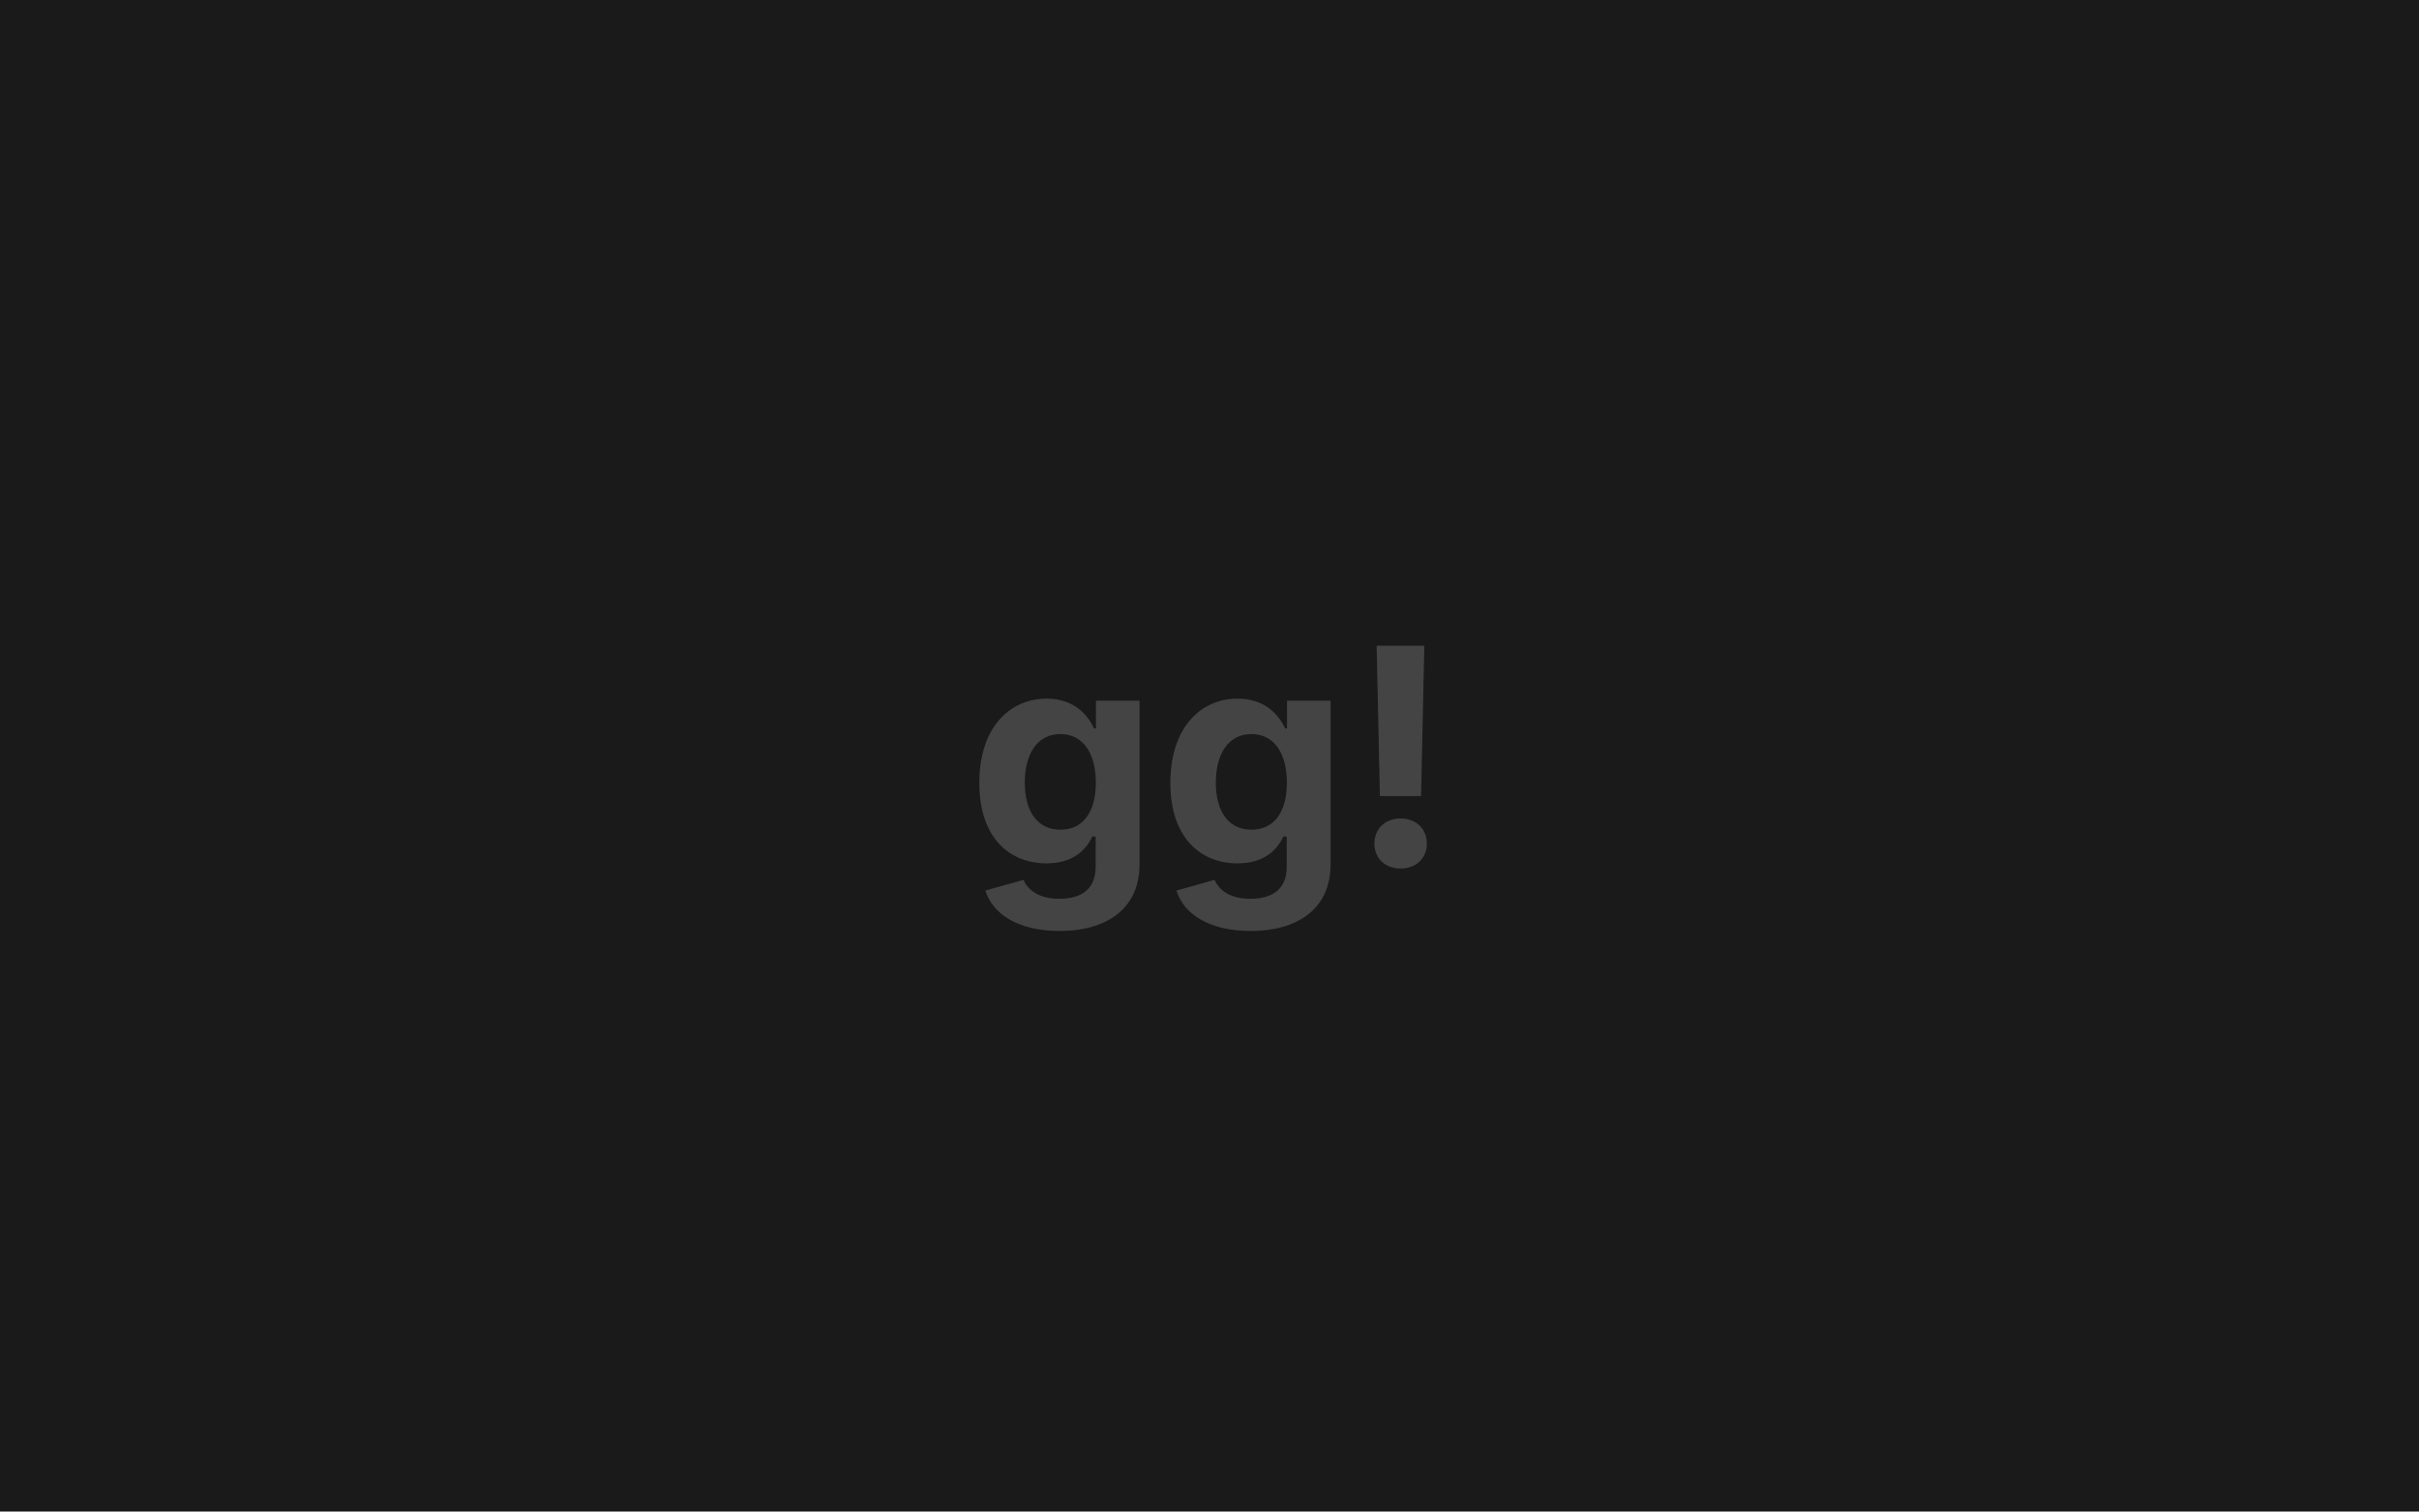
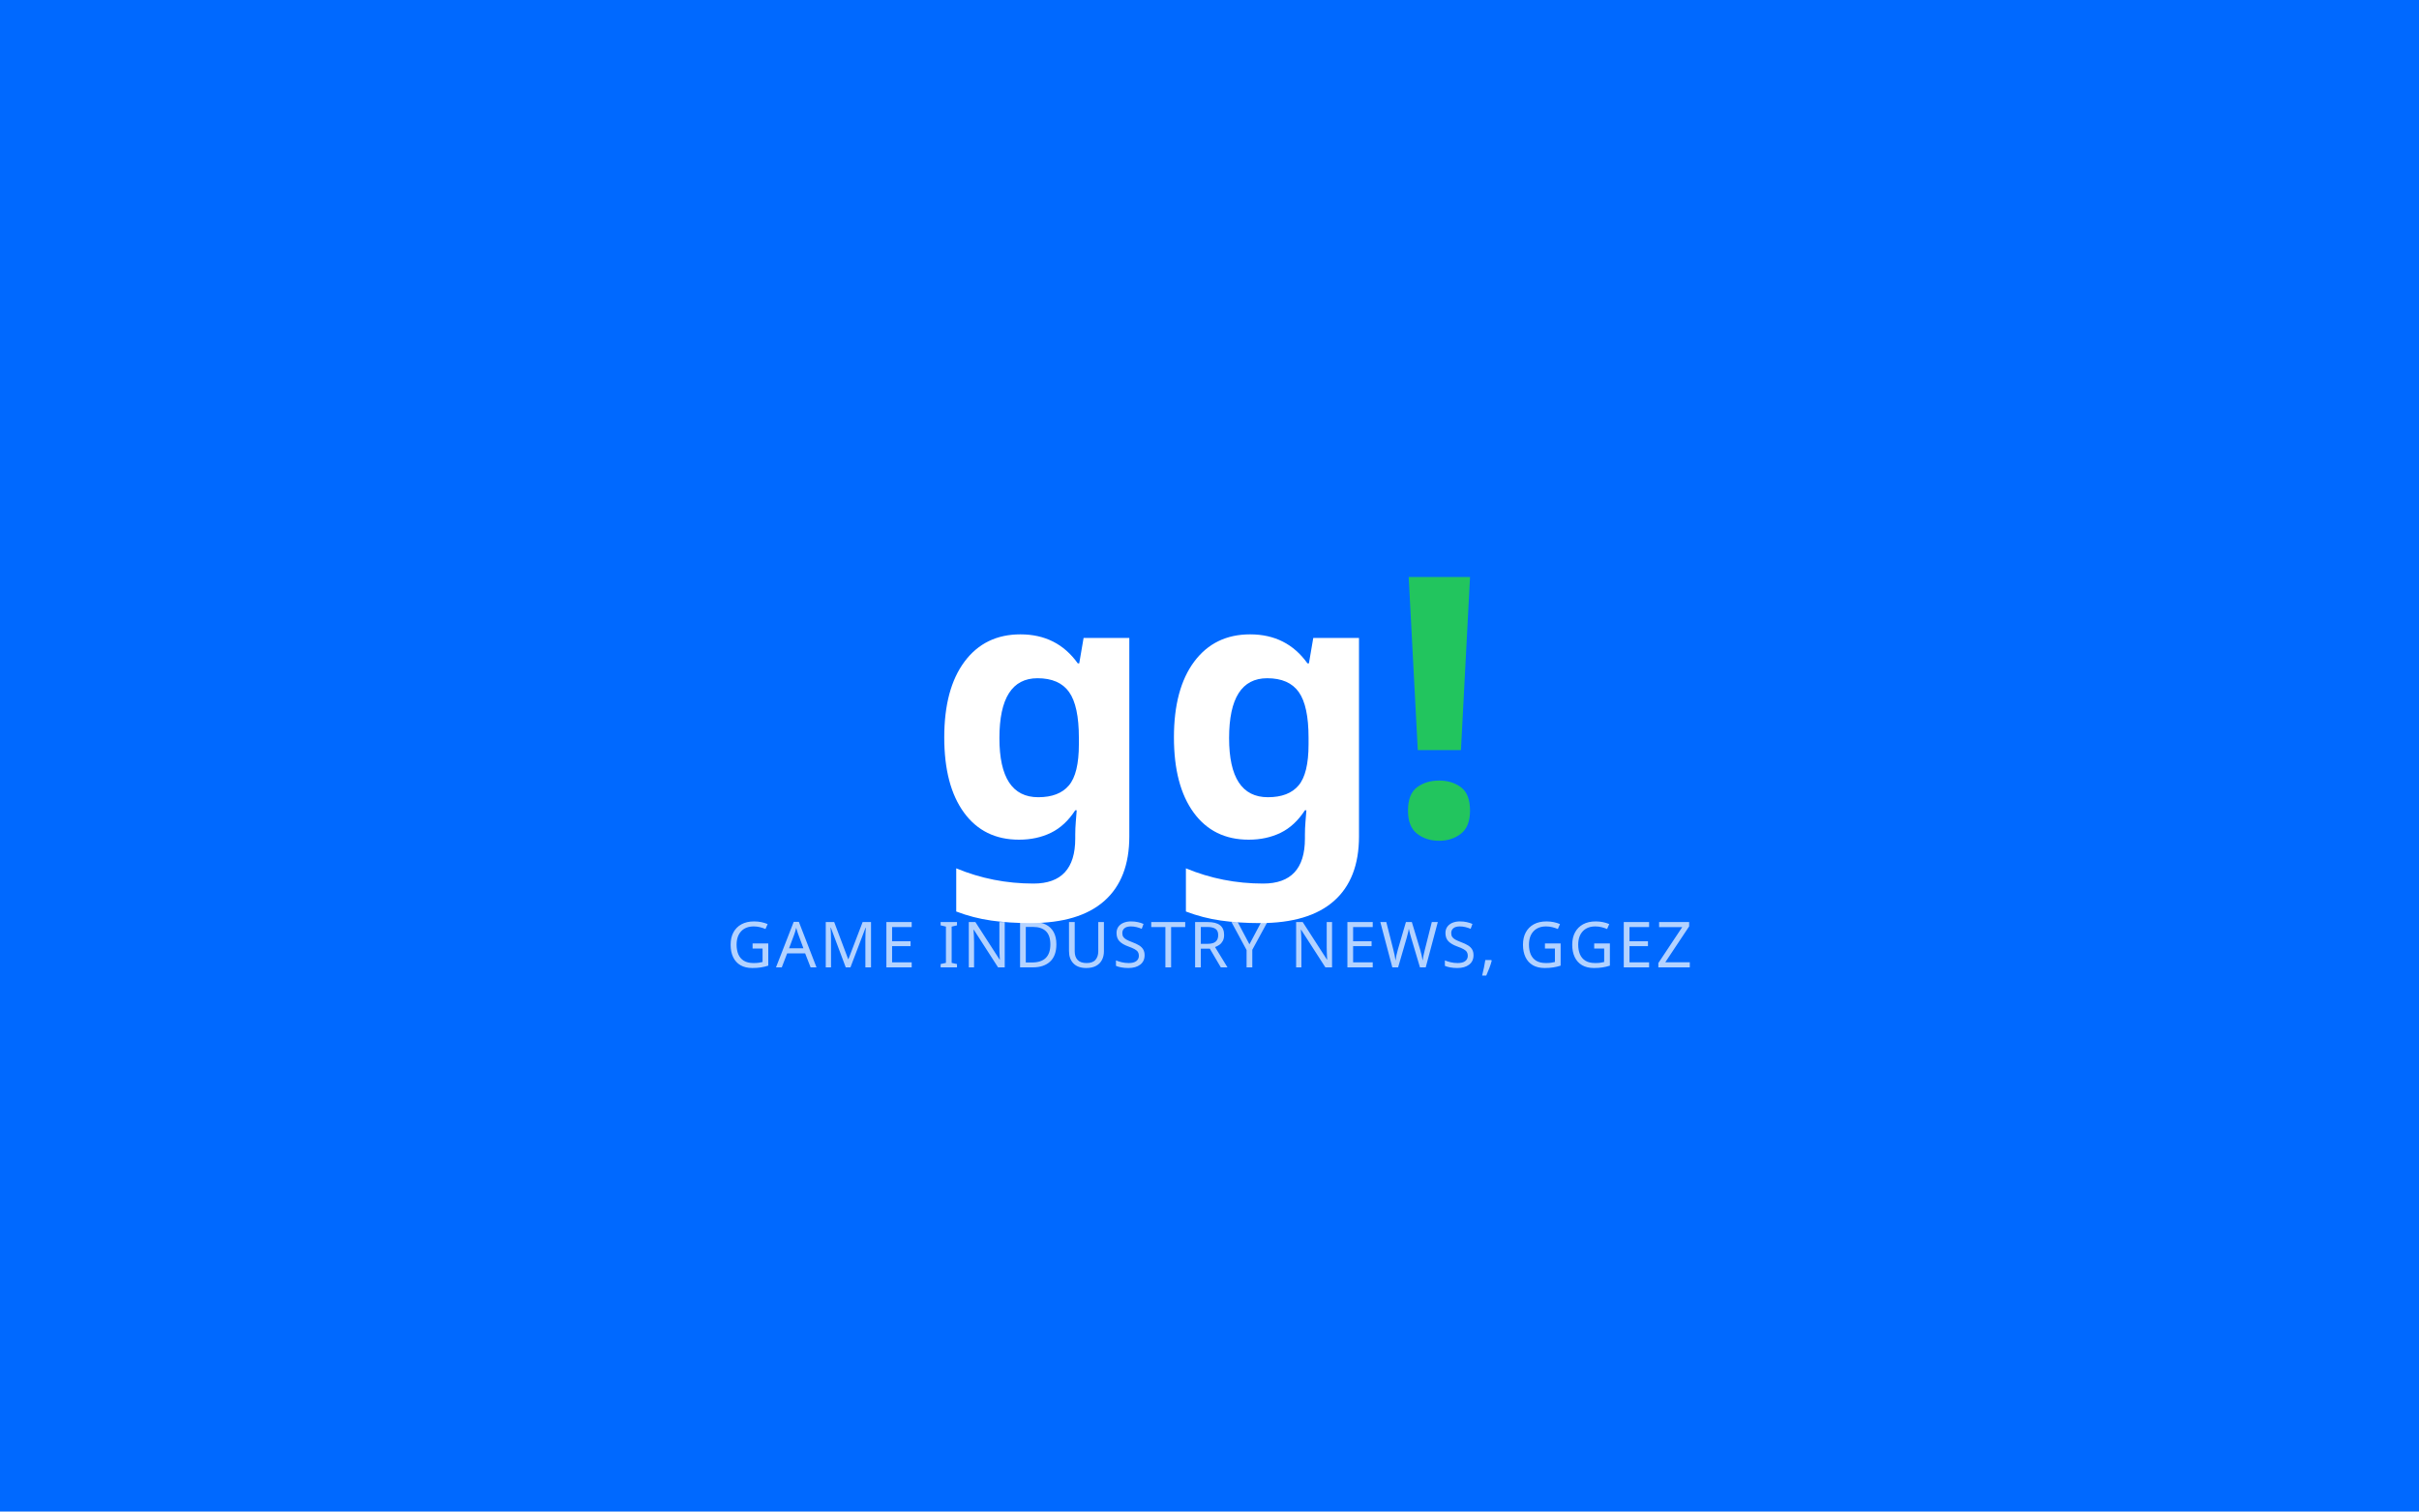
<svg xmlns="http://www.w3.org/2000/svg" width="1600" height="1000" viewBox="0 0 1600 1000">
-   <rect width="1600" height="1000" fill="#1a1a1a" />
-   <text x="800" y="500" text-anchor="middle" dominant-baseline="central" font-family="Inter, sans-serif" font-size="200" font-weight="700" fill="#444">gg!</text>
+   <rect width="1600" height="1000" fill="#0069FF" />
+   <text x="800" y="460" text-anchor="middle" dominant-baseline="central" font-family="sans-serif" font-size="240" font-weight="800" fill="#fff">gg<tspan fill="#22C55E">!</tspan>
+   </text>
+   <text x="800" y="640" text-anchor="middle" font-family="sans-serif" font-size="42" font-weight="500" fill="rgba(255,255,255,0.7)" letter-spacing="2">GAME INDUSTRY NEWS, GGEZ</text>
</svg>
